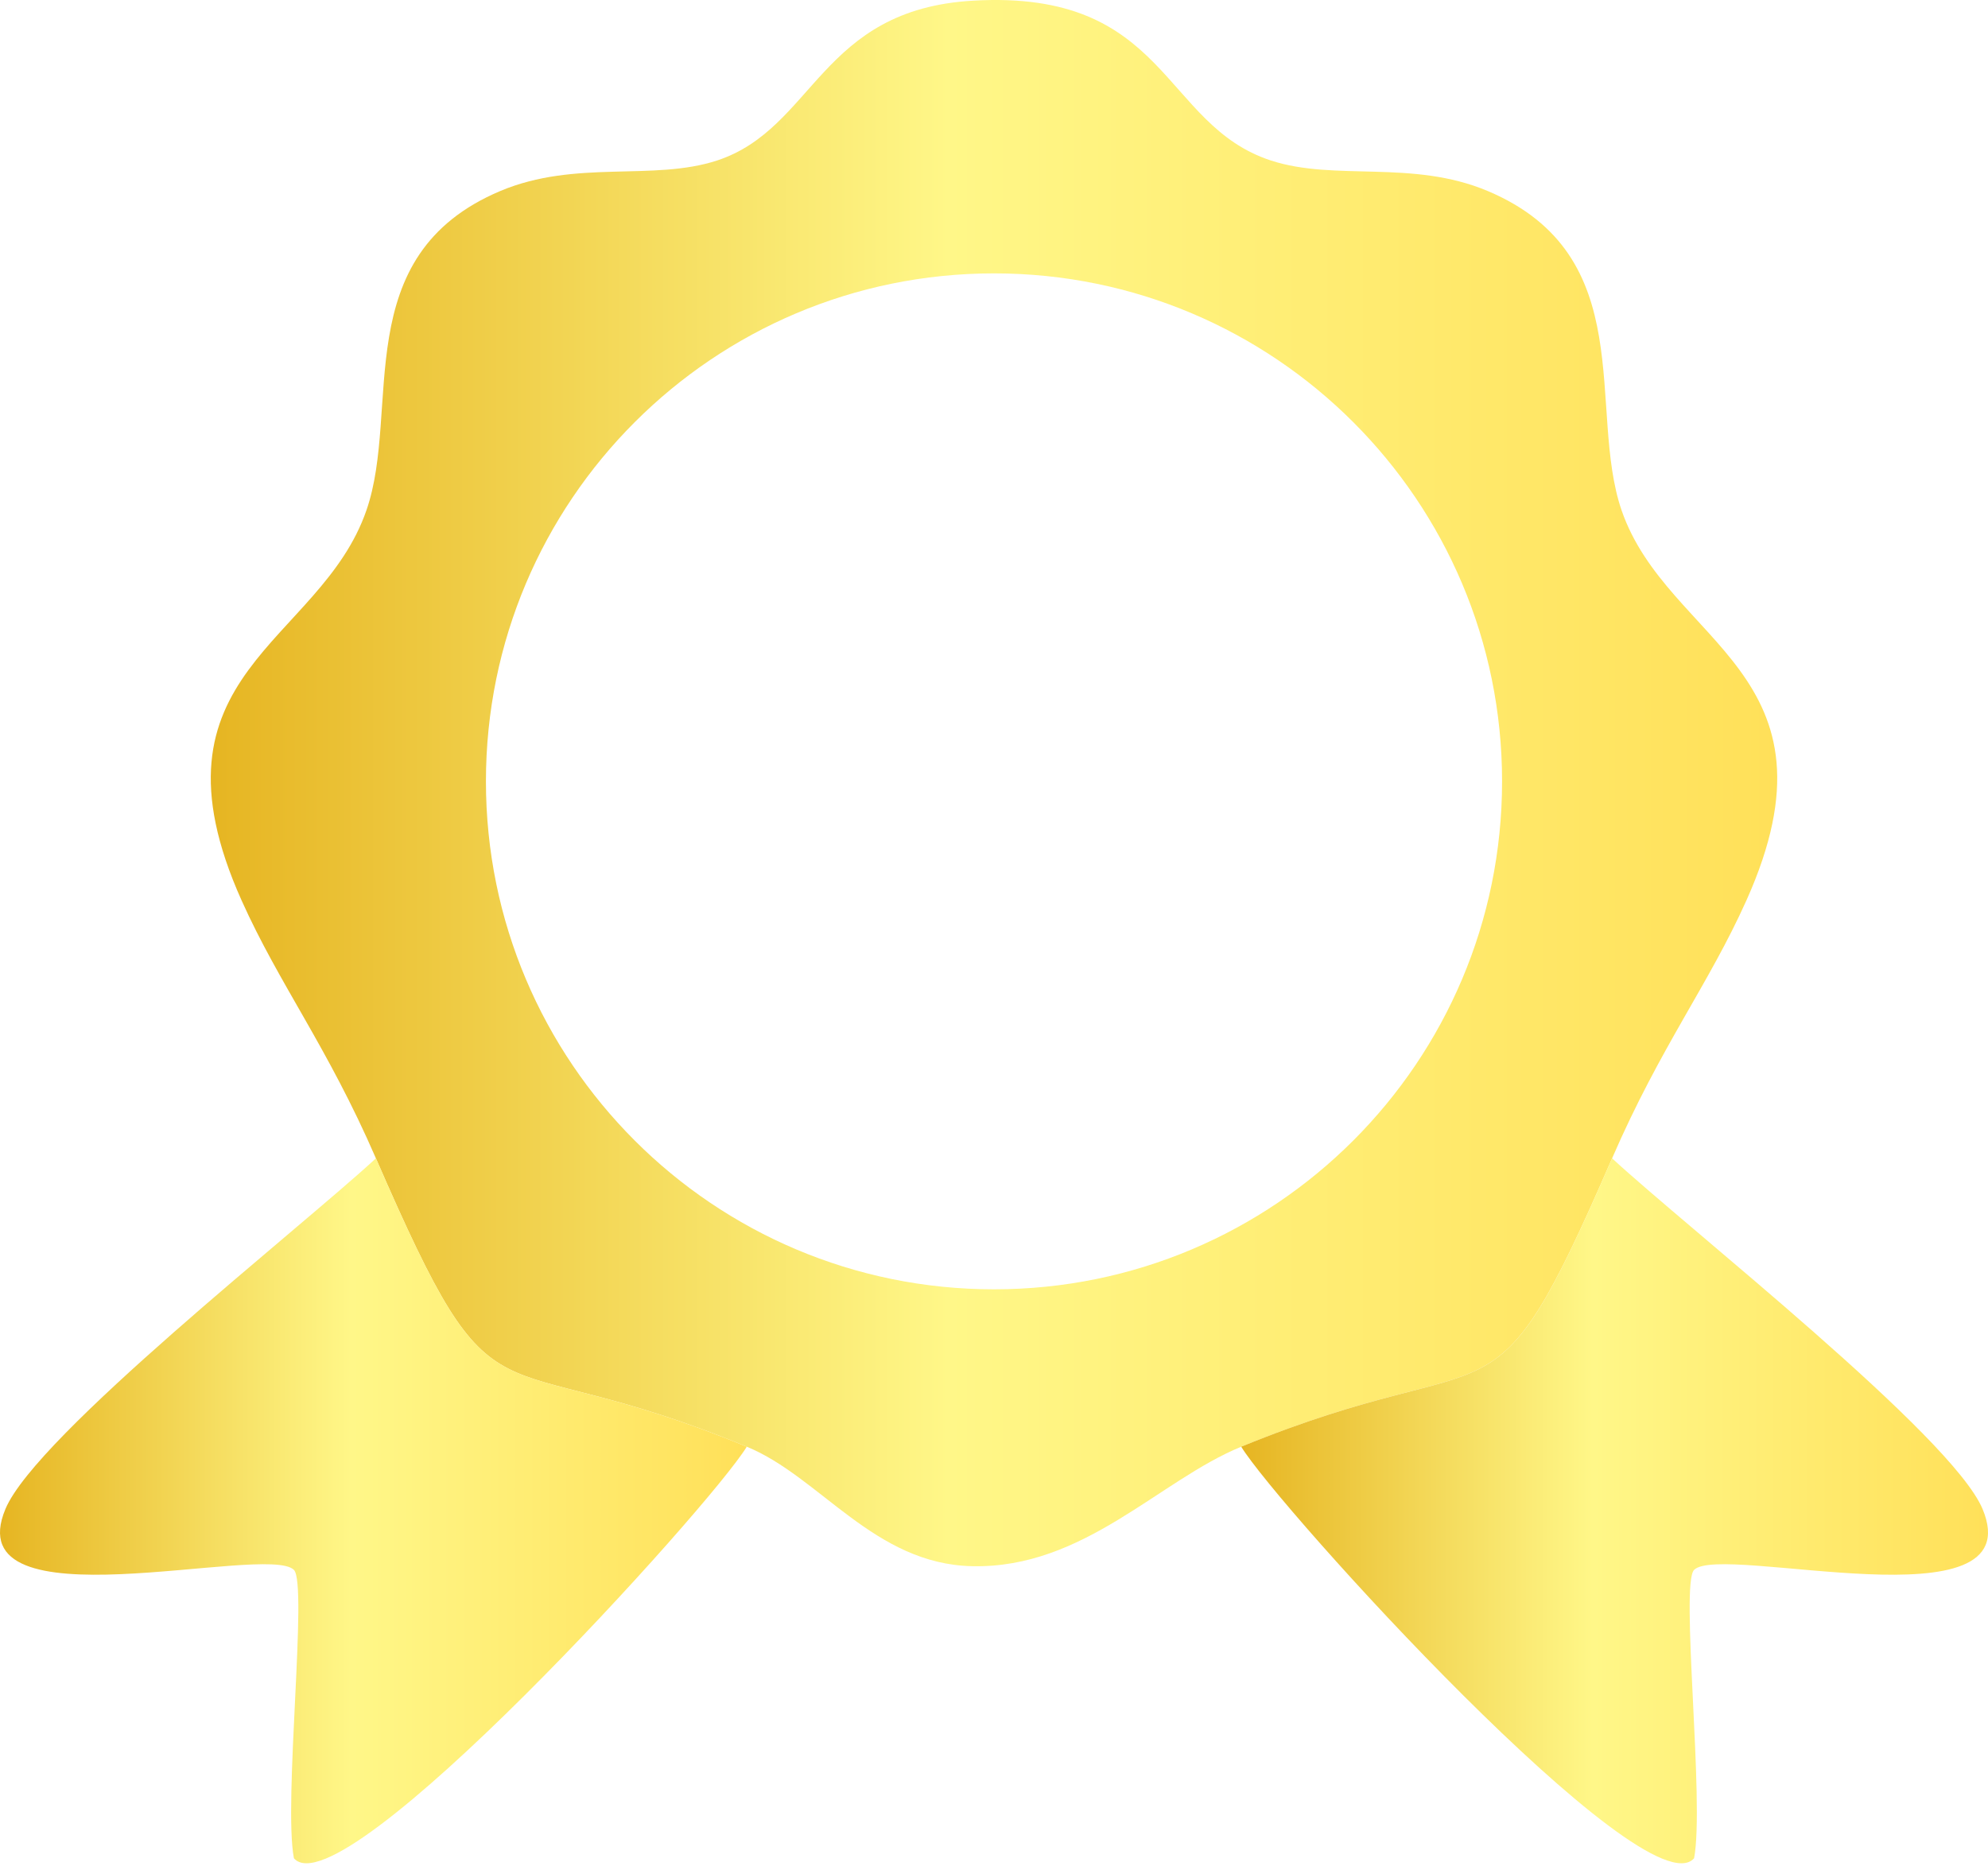
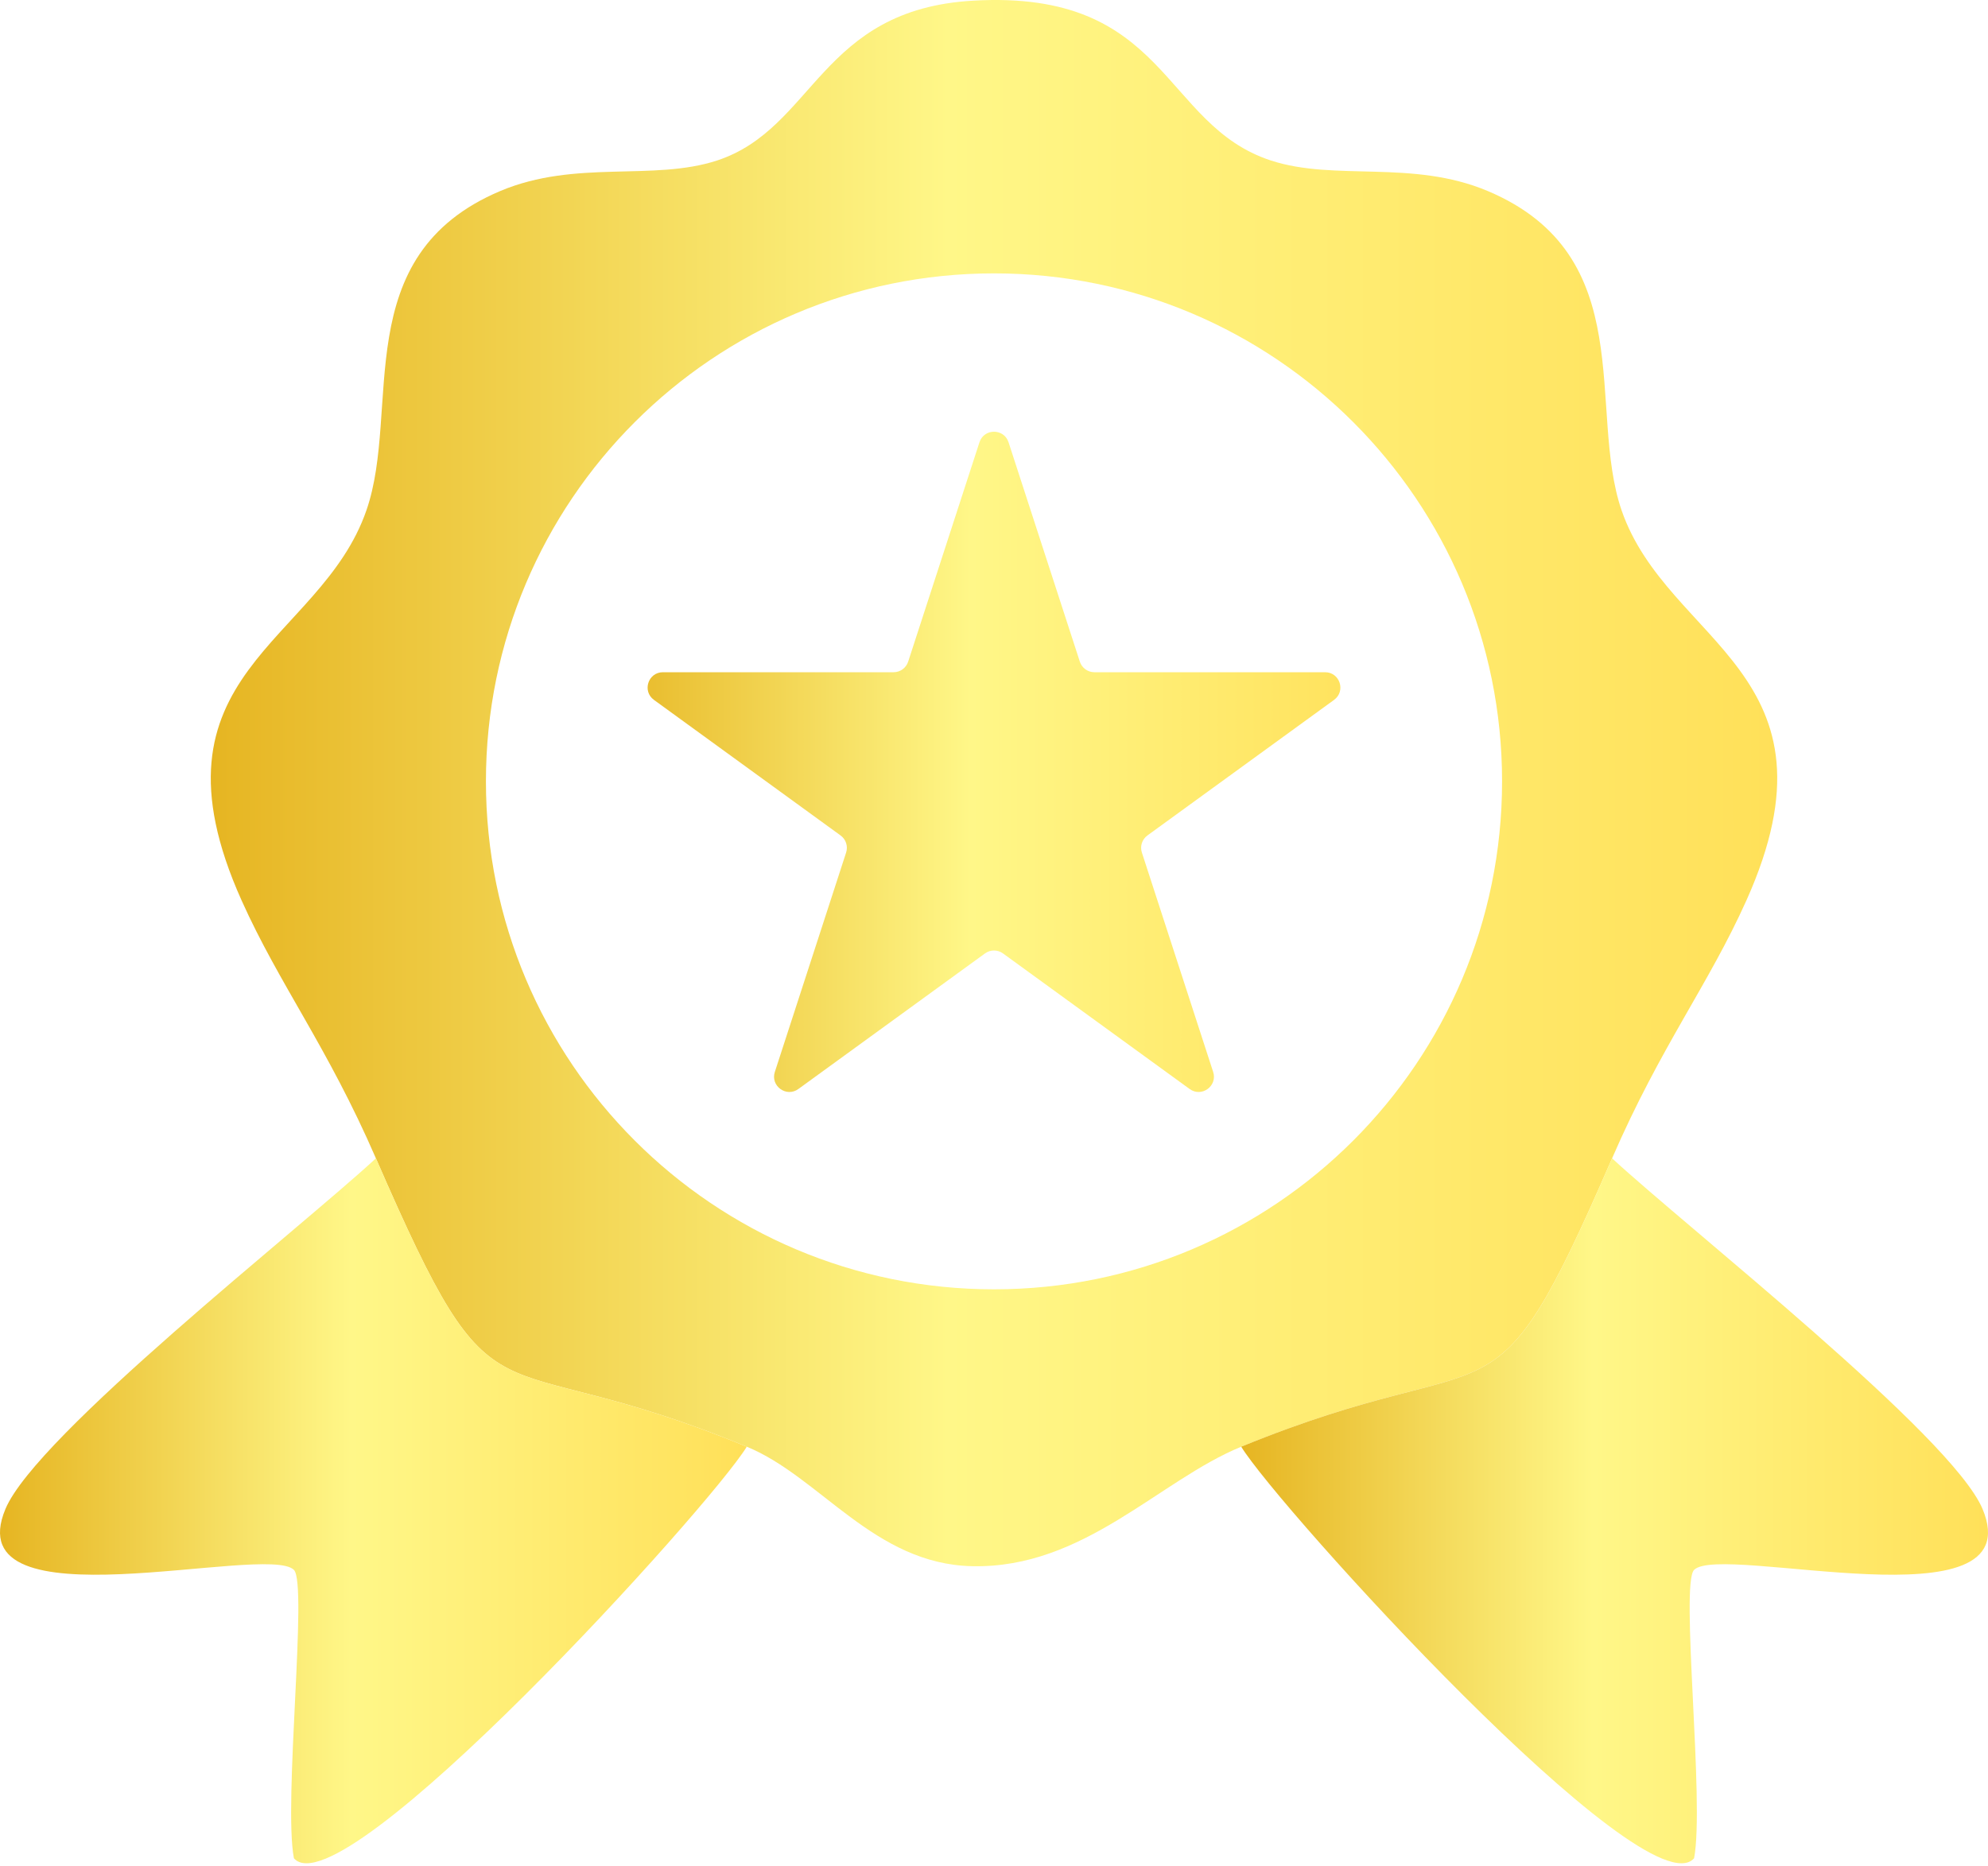
<svg xmlns="http://www.w3.org/2000/svg" width="130" height="122" viewBox="0 0 130 122" fill="none">
-   <path d="M105.418 75.759C97.334 94.378 98.601 87.48 81.167 94.621C75.778 96.83 70.874 102.596 63.572 102.435C57.159 102.3 53.629 96.588 48.833 94.621C31.453 87.426 32.719 94.486 24.582 75.759C21.402 68.43 18.277 64.415 15.798 58.891C9.115 43.99 20.944 42.131 23.962 33.374C26.253 26.772 22.696 16.722 32.719 12.491C37.651 10.416 42.689 11.871 46.893 10.497C53.279 8.395 53.602 0.608 63.653 0.042C76.398 -0.685 75.94 8.153 83.107 10.497C87.311 11.871 92.35 10.416 97.281 12.491C107.304 16.722 103.774 26.772 106.038 33.374C109.056 42.131 120.885 43.99 114.202 58.891C111.723 64.415 108.598 68.43 105.418 75.759ZM98.224 51.104C98.224 32.754 83.35 17.88 65 17.88C46.65 17.88 31.776 32.754 31.776 51.104C31.776 69.454 46.65 84.327 65 84.327C83.35 84.327 98.224 69.454 98.224 51.104Z" fill="url(#paint0_linear_232_1283)" />
-   <path d="M48.833 94.621C46.435 98.555 22.346 125.096 19.22 121.539C18.519 117.901 20.136 103.594 19.22 102.677C17.442 100.899 -2.929 106.531 0.358 98.689C2.379 93.866 19.597 80.367 24.582 75.759C32.72 94.486 31.453 87.426 48.833 94.621Z" fill="url(#paint1_linear_232_1283)" />
-   <path d="M105.418 75.759C110.403 80.367 127.621 93.893 129.642 98.689C132.929 106.531 112.558 100.899 110.78 102.677C109.864 103.594 111.48 117.901 110.78 121.539C107.627 125.096 83.565 98.555 81.167 94.621C98.601 87.48 97.334 94.378 105.418 75.759Z" fill="url(#paint2_linear_232_1283)" />
+   <path d="M105.418 75.759C97.334 94.378 98.601 87.48 81.167 94.621C75.778 96.83 70.874 102.596 63.572 102.435C57.159 102.3 53.629 96.588 48.833 94.621C31.453 87.426 32.719 94.486 24.582 75.759C21.402 68.43 18.277 64.415 15.798 58.891C9.115 43.99 20.944 42.131 23.962 33.374C26.253 26.772 22.696 16.722 32.719 12.491C37.65 10.416 42.689 11.871 46.893 10.497C53.279 8.395 53.602 0.608 63.653 0.042C76.398 -0.685 75.94 8.153 83.107 10.497C87.311 11.871 92.35 10.416 97.281 12.491C107.304 16.722 103.774 26.772 106.038 33.374C109.056 42.131 120.885 43.99 114.202 58.891C111.723 64.415 108.597 68.43 105.418 75.759ZM98.224 51.104C98.224 32.754 83.35 17.88 65 17.88C46.65 17.88 31.776 32.754 31.776 51.104C31.776 69.454 46.65 84.327 65 84.327C83.35 84.327 98.224 69.454 98.224 51.104Z" fill="url(#paint0_linear_81_142)" />
+   <path d="M48.833 94.621C46.435 98.555 22.346 125.096 19.22 121.539C18.519 117.901 20.136 103.594 19.22 102.677C17.442 100.899 -2.929 106.531 0.358 98.689C2.379 93.866 19.597 80.367 24.582 75.759C32.72 94.486 31.453 87.426 48.833 94.621Z" fill="url(#paint1_linear_81_142)" />
+   <path d="M105.418 75.759C110.403 80.367 127.621 93.893 129.642 98.689C132.929 106.531 112.558 100.899 110.78 102.677C109.864 103.594 111.481 117.901 110.78 121.539C107.627 125.096 83.565 98.555 81.167 94.621C98.601 87.48 97.334 94.378 105.418 75.759Z" fill="url(#paint2_linear_81_142)" />
+   <path d="M64.049 28.927C64.348 28.006 65.652 28.006 65.951 28.927L70.613 43.275C70.747 43.687 71.131 43.966 71.564 43.966H86.65C87.618 43.966 88.021 45.205 87.238 45.775L75.033 54.642C74.682 54.897 74.536 55.348 74.67 55.76L79.331 70.107C79.631 71.029 78.576 71.795 77.793 71.225L65.588 62.358C65.237 62.103 64.763 62.103 64.412 62.358L52.208 71.225C51.424 71.795 50.369 71.029 50.669 70.107L55.33 55.76C55.464 55.348 55.318 54.897 54.967 54.642L42.762 45.775C41.979 45.205 42.382 43.966 43.35 43.966H58.436C58.869 43.966 59.253 43.687 59.387 43.275L64.049 28.927Z" fill="url(#paint3_linear_81_142)" />
  <defs>
-     <linearGradient id="paint0_linear_232_1283" x1="13.783" y1="50.722" x2="116.217" y2="50.722" gradientUnits="userSpaceOnUse">
+     <linearGradient id="paint0_linear_81_142" x1="13.783" y1="50.722" x2="116.217" y2="50.722" gradientUnits="userSpaceOnUse">
      <stop stop-color="#E6B522" />
      <stop offset="0.471" stop-color="#FFF788" />
      <stop offset="1" stop-color="#FFE059" />
    </linearGradient>
-     <linearGradient id="paint1_linear_232_1283" x1="0" y1="98.589" x2="48.833" y2="98.589" gradientUnits="userSpaceOnUse">
+     <linearGradient id="paint1_linear_81_142" x1="0" y1="98.589" x2="48.833" y2="98.589" gradientUnits="userSpaceOnUse">
      <stop stop-color="#E6B522" />
      <stop offset="0.471" stop-color="#FFF788" />
      <stop offset="1" stop-color="#FFE059" />
    </linearGradient>
-     <linearGradient id="paint2_linear_232_1283" x1="81.167" y1="98.589" x2="130" y2="98.589" gradientUnits="userSpaceOnUse">
+     <linearGradient id="paint2_linear_81_142" x1="81.167" y1="98.589" x2="130" y2="98.589" gradientUnits="userSpaceOnUse">
+       <stop stop-color="#E6B522" />
+       <stop offset="0.471" stop-color="#FFF788" />
+       <stop offset="1" stop-color="#FFE059" />
+     </linearGradient>
+     <linearGradient id="paint3_linear_81_142" x1="39" y1="51.748" x2="91" y2="51.748" gradientUnits="userSpaceOnUse">
      <stop stop-color="#E6B522" />
      <stop offset="0.471" stop-color="#FFF788" />
      <stop offset="1" stop-color="#FFE059" />
    </linearGradient>
  </defs>
</svg>
